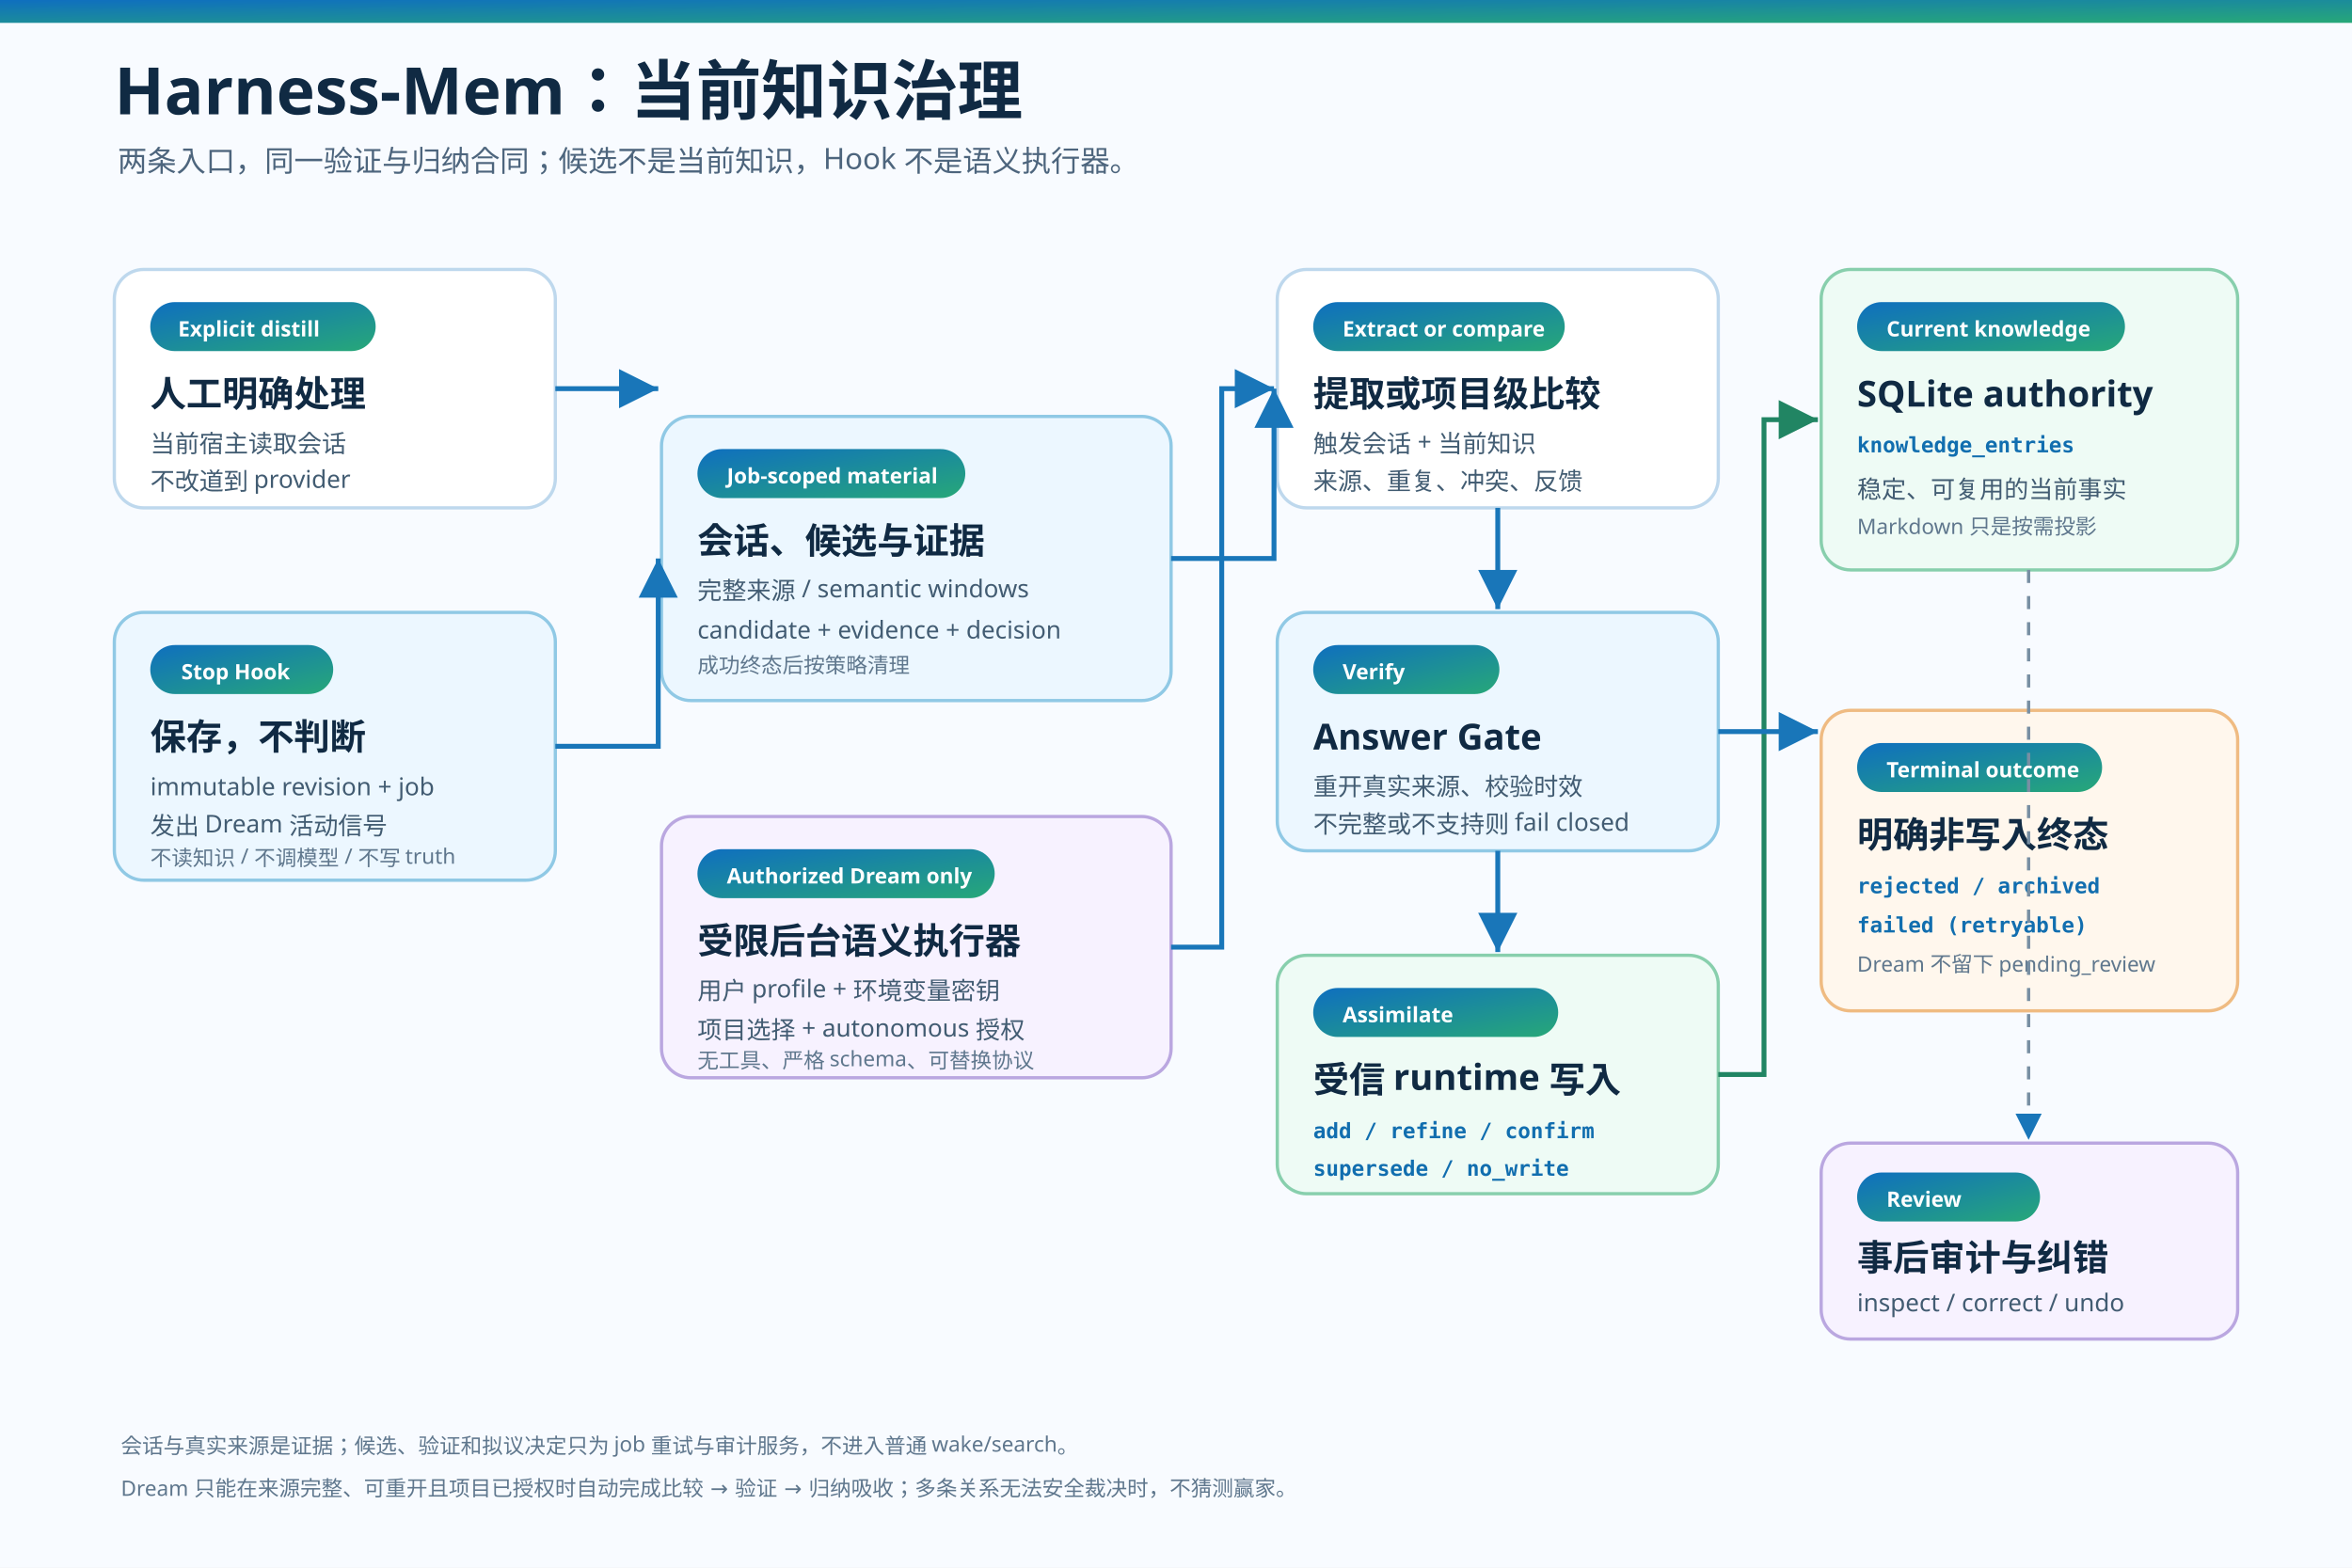
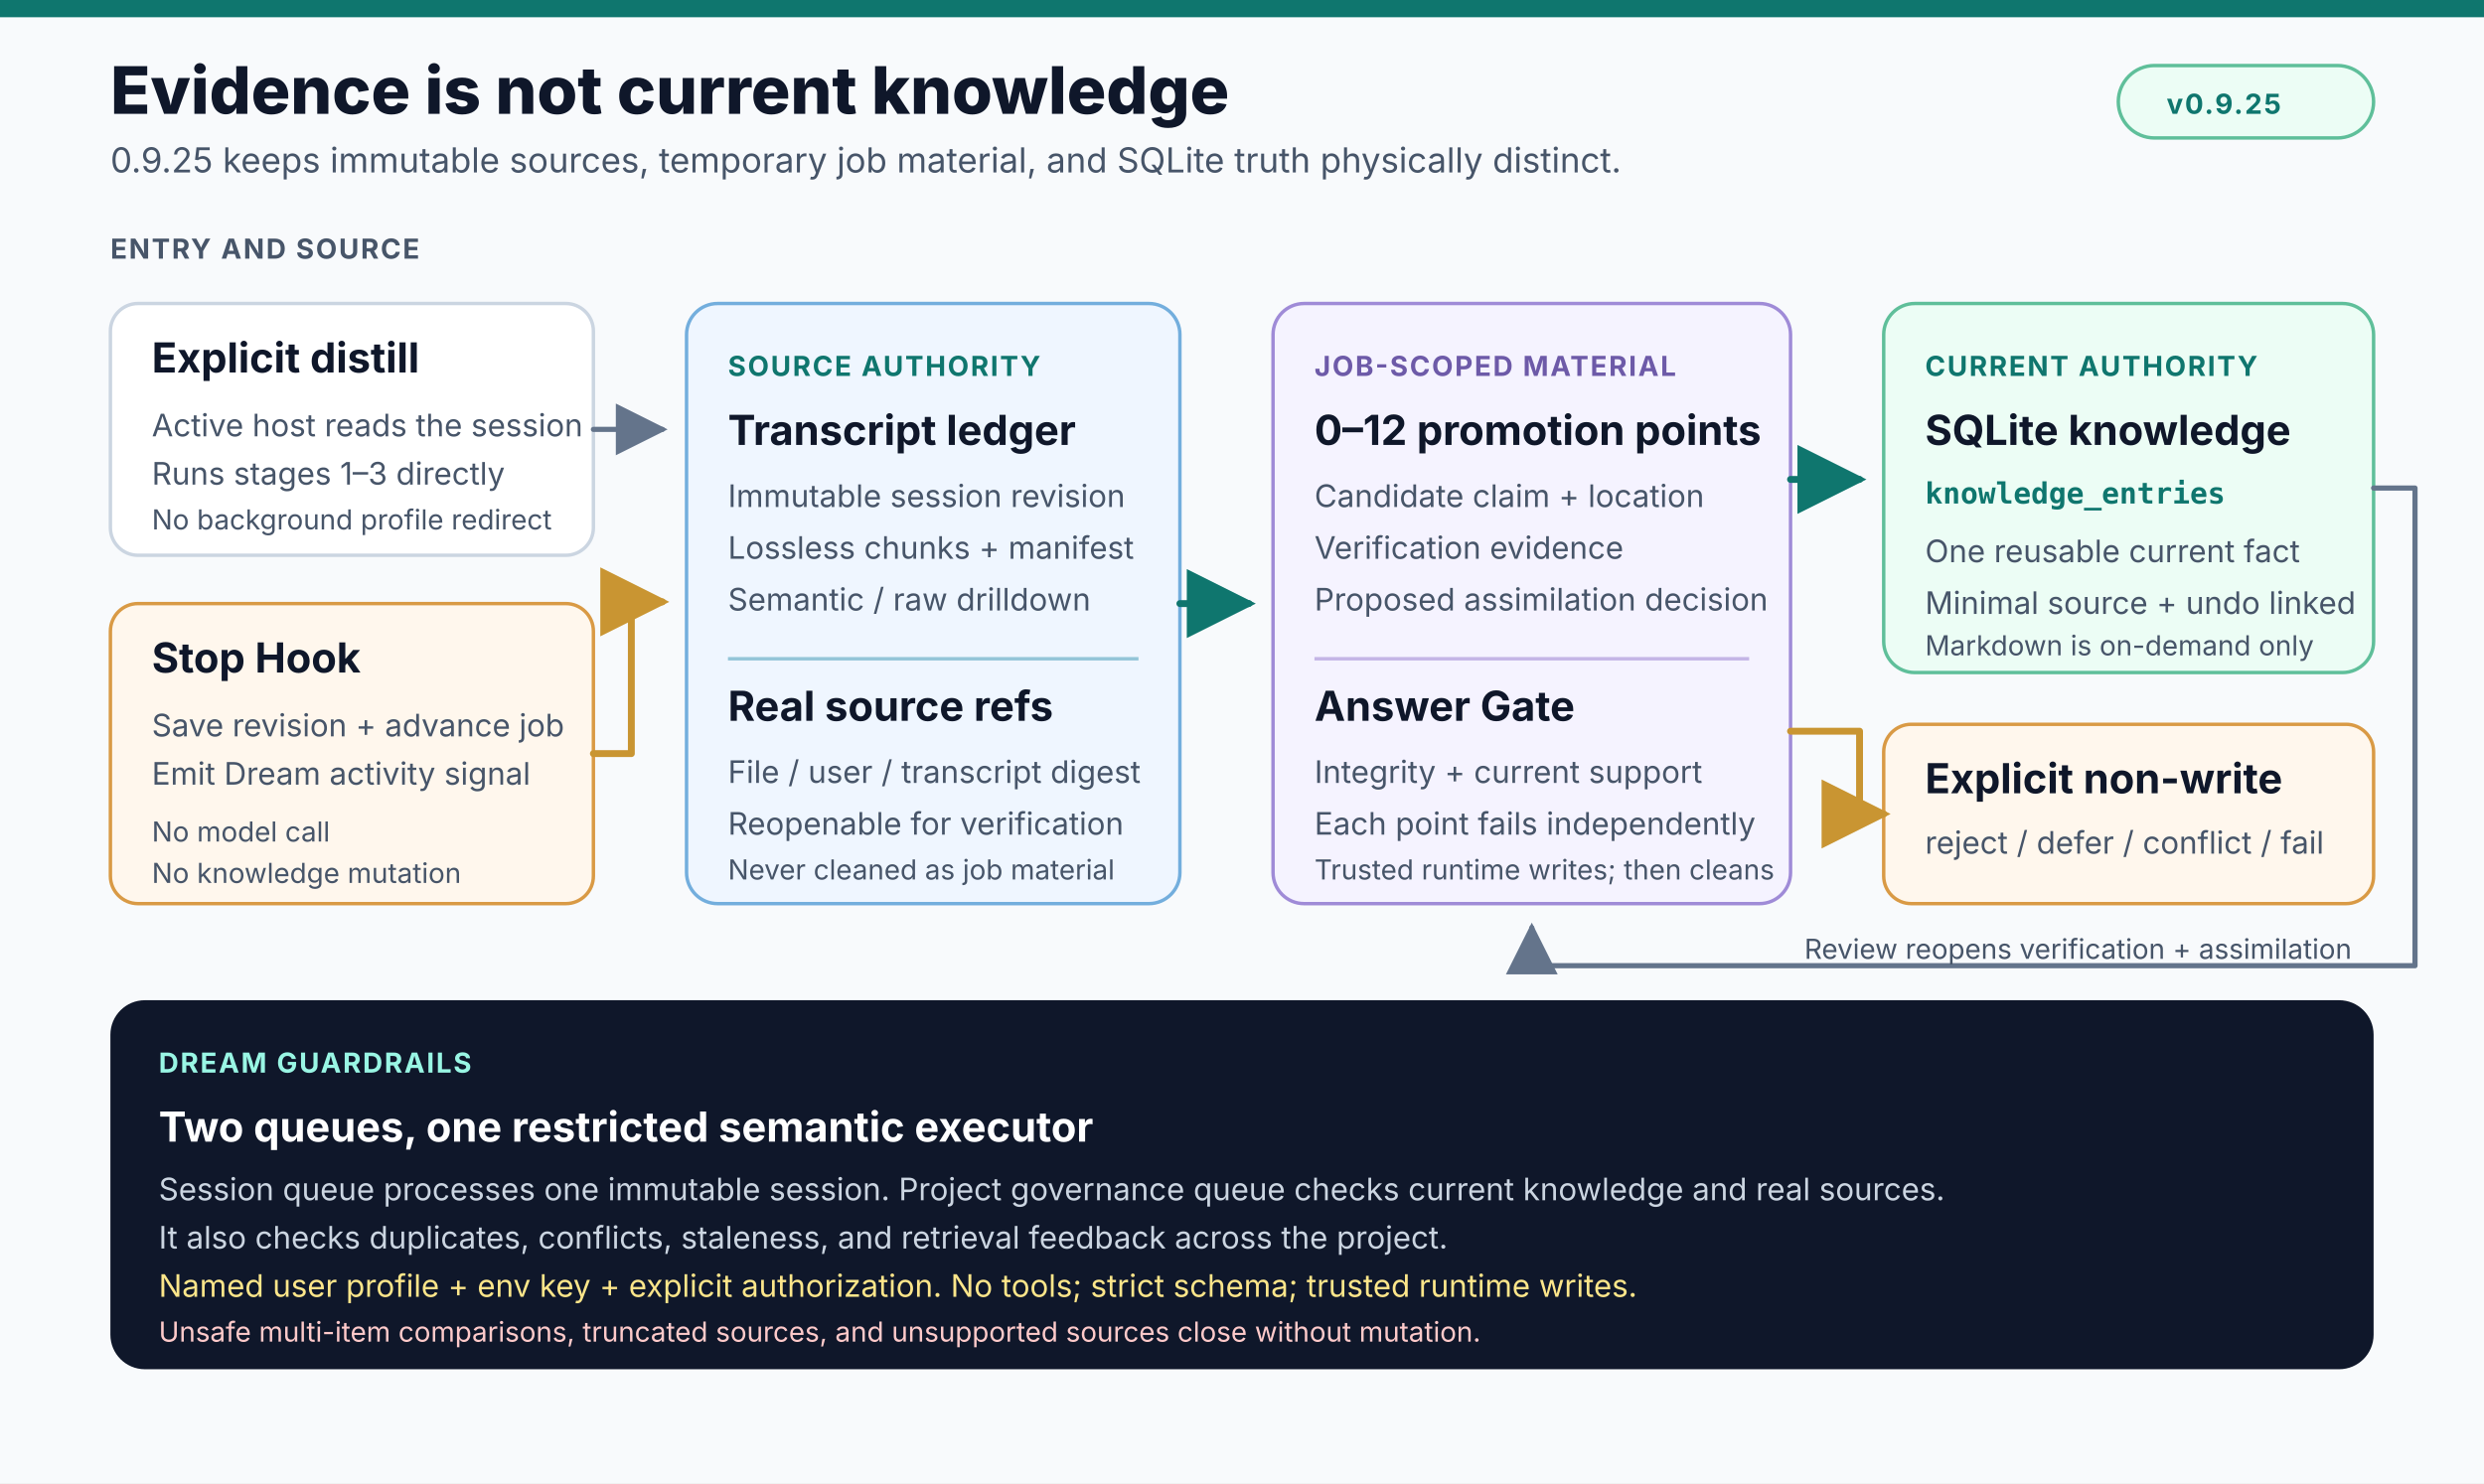
- <svg xmlns="http://www.w3.org/2000/svg" width="1440" height="960" viewBox="0 0 1440 960" role="img" aria-labelledby="title desc">
+ <svg xmlns="http://www.w3.org/2000/svg" width="1440" height="860" viewBox="0 0 1440 860" role="img" aria-labelledby="title desc">
  <defs>
-     <linearGradient id="header" x1="0" y1="0" x2="1" y2="1">
-       <stop offset="0" stop-color="#0f6fbf" />
-       <stop offset="1" stop-color="#27a878" />
-     </linearGradient>
-     <marker id="arrow" markerWidth="10" markerHeight="10" refX="9" refY="5" orient="auto">
-       <path d="M1 1 L9 5 L1 9 Z" fill="#1976b9" />
+     <style>
+       text{font-family:Inter,ui-sans-serif,system-ui,-apple-system,"Segoe UI",sans-serif}
+       .bg{fill:#f8fafc}.ink{fill:#0f172a}.muted{fill:#475569}.teal{fill:#0f766e}.gold{fill:#c99532}
+       .card{fill:#fff;stroke:#cbd5e1;stroke-width:2}.source{fill:#eff6ff;stroke:#73aedd;stroke-width:2}
+       .soft{fill:#ecfdf5;stroke:#5fbf9a;stroke-width:2}.warm{fill:#fff7ed;stroke:#d99a45;stroke-width:2}
+       .violet{fill:#f5f3ff;stroke:#9f8bd7;stroke-width:2}.dark{fill:#0f172a}
+       .title{font-size:38px;font-weight:760}.subtitle{font-size:20px}.eyebrow{font-size:16px;font-weight:750;letter-spacing:1px}
+       .heading{font-size:24px;font-weight:750}.body{font-size:18px}.small{font-size:16px}.code{font:650 17px "Cascadia Mono",Consolas,monospace}
+       .line{fill:none;stroke:#0f766e;stroke-width:4;stroke-linecap:round;stroke-linejoin:round;marker-end:url(#arrow)}
+       .branch{fill:none;stroke:#64748b;stroke-width:3;stroke-linecap:round;stroke-linejoin:round;marker-end:url(#grayArrow)}
+       .stop{fill:none;stroke:#c99532;stroke-width:4;stroke-linecap:round;stroke-linejoin:round;marker-end:url(#goldArrow)}
+     </style>
+     <marker id="arrow" markerWidth="12" markerHeight="12" refX="10" refY="6" orient="auto">
+       <path d="M1 1l10 5-10 5z" fill="#0f766e" />
    </marker>
-     <marker id="greenArrow" markerWidth="10" markerHeight="10" refX="9" refY="5" orient="auto">
-       <path d="M1 1 L9 5 L1 9 Z" fill="#218563" />
+     <marker id="grayArrow" markerWidth="12" markerHeight="12" refX="10" refY="6" orient="auto">
+       <path d="M1 1l10 5-10 5z" fill="#64748b" />
    </marker>
-     <style>
-       .bg{fill:#f8fbff}.title{font:700 40px 'Microsoft YaHei','Segoe UI',sans-serif;fill:#102a43}.sub{font:400 18px 'Microsoft YaHei','Segoe UI',sans-serif;fill:#4d657d}.label{font:700 22px 'Microsoft YaHei','Segoe UI',sans-serif;fill:#102a43}.body{font:400 15px 'Microsoft YaHei','Segoe UI',sans-serif;fill:#425c72}.small{font:400 13px 'Microsoft YaHei','Segoe UI',sans-serif;fill:#5f778d}.code{font:700 13px Consolas,monospace;fill:#116eaf}.panel{fill:#fff;stroke:#bed8ed;stroke-width:2}.blue{fill:#ecf7ff;stroke:#90c9e5;stroke-width:2}.green{fill:#eefbf5;stroke:#88cfad;stroke-width:2}.orange{fill:#fff7ed;stroke:#efbb82;stroke-width:2}.purple{fill:#f7f2ff;stroke:#baa7e0;stroke-width:2}.chip{fill:url(#header)}.chipText{font:700 13px 'Microsoft YaHei','Segoe UI',sans-serif;fill:#fff}.line{fill:none;stroke:#1976b9;stroke-width:3;marker-end:url(#arrow)}.good{fill:none;stroke:#218563;stroke-width:3;marker-end:url(#greenArrow)}.dash{fill:none;stroke:#788fa3;stroke-width:2;stroke-dasharray:8 8;marker-end:url(#arrow)}
-     </style>
+     <marker id="goldArrow" markerWidth="12" markerHeight="12" refX="10" refY="6" orient="auto">
+       <path d="M1 1l10 5-10 5z" fill="#c99532" />
+     </marker>
  </defs>
-   <rect class="bg" width="1440" height="960" />
-   <rect x="0" y="0" width="1440" height="14" fill="url(#header)" />
-   <text class="title" x="70" y="70">Harness-Mem：当前知识治理</text>
-   <text class="sub" x="72" y="105">两条入口，同一验证与归纳合同；候选不是当前知识，Hook 不是语义执行器。</text>
-   <g transform="translate(70 165)">
-     <rect class="panel" width="270" height="146" rx="18" />
-     <rect class="chip" x="22" y="20" width="138" height="30" rx="15" />
-     <text class="chipText" x="39" y="41">Explicit distill</text>
-     <text class="label" x="22" y="84">人工明确处理</text>
-     <text class="body" x="22" y="112">当前宿主读取会话</text>
-     <text class="body" x="22" y="135">不改道到 provider</text>
+   <rect class="bg" width="1440" height="860" />
+   <rect class="teal" width="1440" height="10" />
+   <text x="64" y="66" class="title ink">Evidence is not current knowledge</text>
+   <text x="64" y="100" class="subtitle muted">0.9.25 keeps immutable sources, temporary job material, and SQLite truth physically distinct.</text>
+   <g transform="translate(1228 38)">
+     <rect class="soft" width="148" height="42" rx="21" />
+     <text x="28" y="28" class="eyebrow teal">v0.9.25</text>
  </g>
-   <g transform="translate(70 375)">
-     <rect class="blue" width="270" height="164" rx="18" />
-     <rect class="chip" x="22" y="20" width="112" height="30" rx="15" />
-     <text class="chipText" x="41" y="41">Stop Hook</text>
-     <text class="label" x="22" y="84">保存，不判断</text>
-     <text class="body" x="22" y="112">immutable revision + job</text>
-     <text class="body" x="22" y="136">发出 Dream 活动信号</text>
-     <text class="small" x="22" y="155">不读知识 / 不调模型 / 不写 truth</text>
+   <text x="64" y="150" class="eyebrow muted">ENTRY AND SOURCE</text>
+   <g transform="translate(64 176)">
+     <rect class="card" width="280" height="146" rx="16" />
+     <text x="24" y="40" class="heading ink">Explicit distill</text>
+     <text x="24" y="77" class="body muted">Active host reads the session</text>
+     <text x="24" y="105" class="body muted">Runs stages 1–3 directly</text>
+     <text x="24" y="131" class="small muted">No background profile redirect</text>
  </g>
-   <g transform="translate(405 255)">
-     <rect class="blue" width="312" height="174" rx="18" />
-     <rect class="chip" x="22" y="20" width="164" height="30" rx="15" />
-     <text class="chipText" x="40" y="41">Job-scoped material</text>
-     <text class="label" x="22" y="84">会话、候选与证据</text>
-     <text class="body" x="22" y="112">完整来源 / semantic windows</text>
-     <text class="body" x="22" y="136">candidate + evidence + decision</text>
-     <text class="small" x="22" y="157">成功终态后按策略清理</text>
+   <g transform="translate(64 350)">
+     <rect class="warm" width="280" height="174" rx="16" />
+     <text x="24" y="40" class="heading ink">Stop Hook</text>
+     <text x="24" y="77" class="body muted">Save revision + advance job</text>
+     <text x="24" y="105" class="body muted">Emit Dream activity signal</text>
+     <text x="24" y="138" class="small muted">No model call</text>
+     <text x="24" y="162" class="small muted">No knowledge mutation</text>
  </g>
-   <g transform="translate(405 500)">
-     <rect class="purple" width="312" height="160" rx="18" />
-     <rect class="chip" x="22" y="20" width="182" height="30" rx="15" />
-     <text class="chipText" x="40" y="41">Authorized Dream only</text>
-     <text class="label" x="22" y="84">受限后台语义执行器</text>
-     <text class="body" x="22" y="112">用户 profile + 环境变量密钥</text>
-     <text class="body" x="22" y="136">项目选择 + autonomous 授权</text>
-     <text class="small" x="22" y="154">无工具、严格 schema、可替换协议</text>
+   <g transform="translate(398 176)">
+     <rect class="source" width="286" height="348" rx="18" />
+     <text x="24" y="42" class="eyebrow teal">SOURCE AUTHORITY</text>
+     <text x="24" y="82" class="heading ink">Transcript ledger</text>
+     <text x="24" y="118" class="body muted">Immutable session revision</text>
+     <text x="24" y="148" class="body muted">Lossless chunks + manifest</text>
+     <text x="24" y="178" class="body muted">Semantic / raw drilldown</text>
+     <line x1="24" y1="206" x2="262" y2="206" stroke="#93c5d8" stroke-width="2" />
+     <text x="24" y="242" class="heading ink">Real source refs</text>
+     <text x="24" y="278" class="body muted">File / user / transcript digest</text>
+     <text x="24" y="308" class="body muted">Reopenable for verification</text>
+     <text x="24" y="334" class="small muted">Never cleaned as job material</text>
  </g>
-   <g transform="translate(782 165)">
-     <rect class="panel" width="270" height="146" rx="18" />
-     <rect class="chip" x="22" y="20" width="154" height="30" rx="15" />
-     <text class="chipText" x="40" y="41">Extract or compare</text>
-     <text class="label" x="22" y="84">提取或项目级比较</text>
-     <text class="body" x="22" y="112">触发会话 + 当前知识</text>
-     <text class="body" x="22" y="135">来源、重复、冲突、反馈</text>
+   <path class="branch" d="M344 249h40" />
+   <path class="stop" d="M344 437h22v-88h18" />
+   <g transform="translate(738 176)">
+     <rect class="violet" width="300" height="348" rx="18" />
+     <text x="24" y="42" class="eyebrow" fill="#6d5aa8">JOB-SCOPED MATERIAL</text>
+     <text x="24" y="82" class="heading ink">0–12 promotion points</text>
+     <text x="24" y="118" class="body muted">Candidate claim + location</text>
+     <text x="24" y="148" class="body muted">Verification evidence</text>
+     <text x="24" y="178" class="body muted">Proposed assimilation decision</text>
+     <line x1="24" y1="206" x2="276" y2="206" stroke="#c4b5e6" stroke-width="2" />
+     <text x="24" y="242" class="heading ink">Answer Gate</text>
+     <text x="24" y="278" class="body muted">Integrity + current support</text>
+     <text x="24" y="308" class="body muted">Each point fails independently</text>
+     <text x="24" y="334" class="small muted">Trusted runtime writes; then cleans</text>
  </g>
-   <g transform="translate(782 375)">
-     <rect class="blue" width="270" height="146" rx="18" />
-     <rect class="chip" x="22" y="20" width="114" height="30" rx="15" />
-     <text class="chipText" x="40" y="41">Verify</text>
-     <text class="label" x="22" y="84">Answer Gate</text>
-     <text class="body" x="22" y="112">重开真实来源、校验时效</text>
-     <text class="body" x="22" y="135">不完整或不支持则 fail closed</text>
+   <path class="line" d="M684 350h40" />
+   <g transform="translate(1092 176)">
+     <rect class="soft" width="284" height="214" rx="18" />
+     <text x="24" y="42" class="eyebrow teal">CURRENT AUTHORITY</text>
+     <text x="24" y="82" class="heading ink">SQLite knowledge</text>
+     <text x="24" y="116" class="code teal">knowledge_entries</text>
+     <text x="24" y="150" class="body muted">One reusable current fact</text>
+     <text x="24" y="180" class="body muted">Minimal source + undo linked</text>
+     <text x="24" y="204" class="small muted">Markdown is on-demand only</text>
  </g>
-   <g transform="translate(782 585)">
-     <rect class="green" width="270" height="146" rx="18" />
-     <rect class="chip" x="22" y="20" width="150" height="30" rx="15" />
-     <text class="chipText" x="40" y="41">Assimilate</text>
-     <text class="label" x="22" y="84">受信 runtime 写入</text>
-     <text class="code" x="22" y="112">add / refine / confirm</text>
-     <text class="code" x="22" y="135">supersede / no_write</text>
+   <g transform="translate(1092 420)">
+     <rect class="warm" width="284" height="104" rx="16" />
+     <text x="24" y="40" class="heading ink">Explicit non-write</text>
+     <text x="24" y="75" class="body muted">reject / defer / conflict / fail</text>
  </g>
-   <g transform="translate(1115 165)">
-     <rect class="green" width="255" height="184" rx="18" />
-     <rect class="chip" x="22" y="20" width="164" height="30" rx="15" />
-     <text class="chipText" x="40" y="41">Current knowledge</text>
-     <text class="label" x="22" y="84">SQLite authority</text>
-     <text class="code" x="22" y="112">knowledge_entries</text>
-     <text class="body" x="22" y="140">稳定、可复用的当前事实</text>
-     <text class="small" x="22" y="162">Markdown 只是按需投影</text>
+   <path class="line" d="M1038 278h40" />
+   <path class="stop" d="M1038 424h40v48h14" />
+   <g transform="translate(64 580)">
+     <rect class="dark" width="1312" height="214" rx="20" />
+     <text x="28" y="42" class="eyebrow" fill="#99f6e4">DREAM GUARDRAILS</text>
+     <text x="28" y="82" class="heading" fill="#fff">Two queues, one restricted semantic executor</text>
+     <text x="28" y="116" class="body" fill="#cbd5e1">Session queue processes one immutable session. Project governance queue checks current knowledge and real sources.</text>
+     <text x="28" y="144" class="body" fill="#cbd5e1">It also checks duplicates, conflicts, staleness, and retrieval feedback across the project.</text>
+     <text x="28" y="172" class="body" fill="#fde68a">Named user profile + env key + explicit authorization. No tools; strict schema; trusted runtime writes.</text>
+     <text x="28" y="198" class="small" fill="#fecaca">Unsafe multi-item comparisons, truncated sources, and unsupported sources close without mutation.</text>
  </g>
-   <g transform="translate(1115 435)">
-     <rect class="orange" width="255" height="184" rx="18" />
-     <rect class="chip" x="22" y="20" width="150" height="30" rx="15" />
-     <text class="chipText" x="40" y="41">Terminal outcome</text>
-     <text class="label" x="22" y="84">明确非写入终态</text>
-     <text class="code" x="22" y="112">rejected / archived</text>
-     <text class="code" x="22" y="136">failed (retryable)</text>
-     <text class="small" x="22" y="160">Dream 不留下 pending_review</text>
-   </g>
-   <g transform="translate(1115 700)">
-     <rect class="purple" width="255" height="120" rx="18" />
-     <rect class="chip" x="22" y="18" width="112" height="30" rx="15" />
-     <text class="chipText" x="40" y="39">Review</text>
-     <text class="label" x="22" y="78">事后审计与纠错</text>
-     <text class="body" x="22" y="103">inspect / correct / undo</text>
-   </g>
-   <path class="line" d="M340 238 H403" />
-   <path class="line" d="M340 457 H403 V342" />
-   <path class="line" d="M717 342 H780 V238" />
-   <path class="line" d="M717 580 H748 V238 H780" />
-   <path class="line" d="M917 311 V373" />
-   <path class="line" d="M917 521 V583" />
-   <path class="good" d="M1052 658 H1080 V257 H1113" />
-   <path class="line" d="M1052 448 H1113" />
-   <path class="dash" d="M1242 349 V698" />
-   <text class="small" x="74" y="890">会话与真实来源是证据；候选、验证和拟议决定只为 job 重试与审计服务，不进入普通 wake/search。</text>
-   <text class="small" x="74" y="916">Dream 只能在来源完整、可重开且项目已授权时自动完成比较 → 验证 → 归纳吸收；多条关系无法安全裁决时，不猜测赢家。</text>
+   <path class="branch" d="M1376 283h24v277H888v-22" />
+   <text x="1046" y="556" class="small muted">Review reopens verification + assimilation</text>
</svg>
